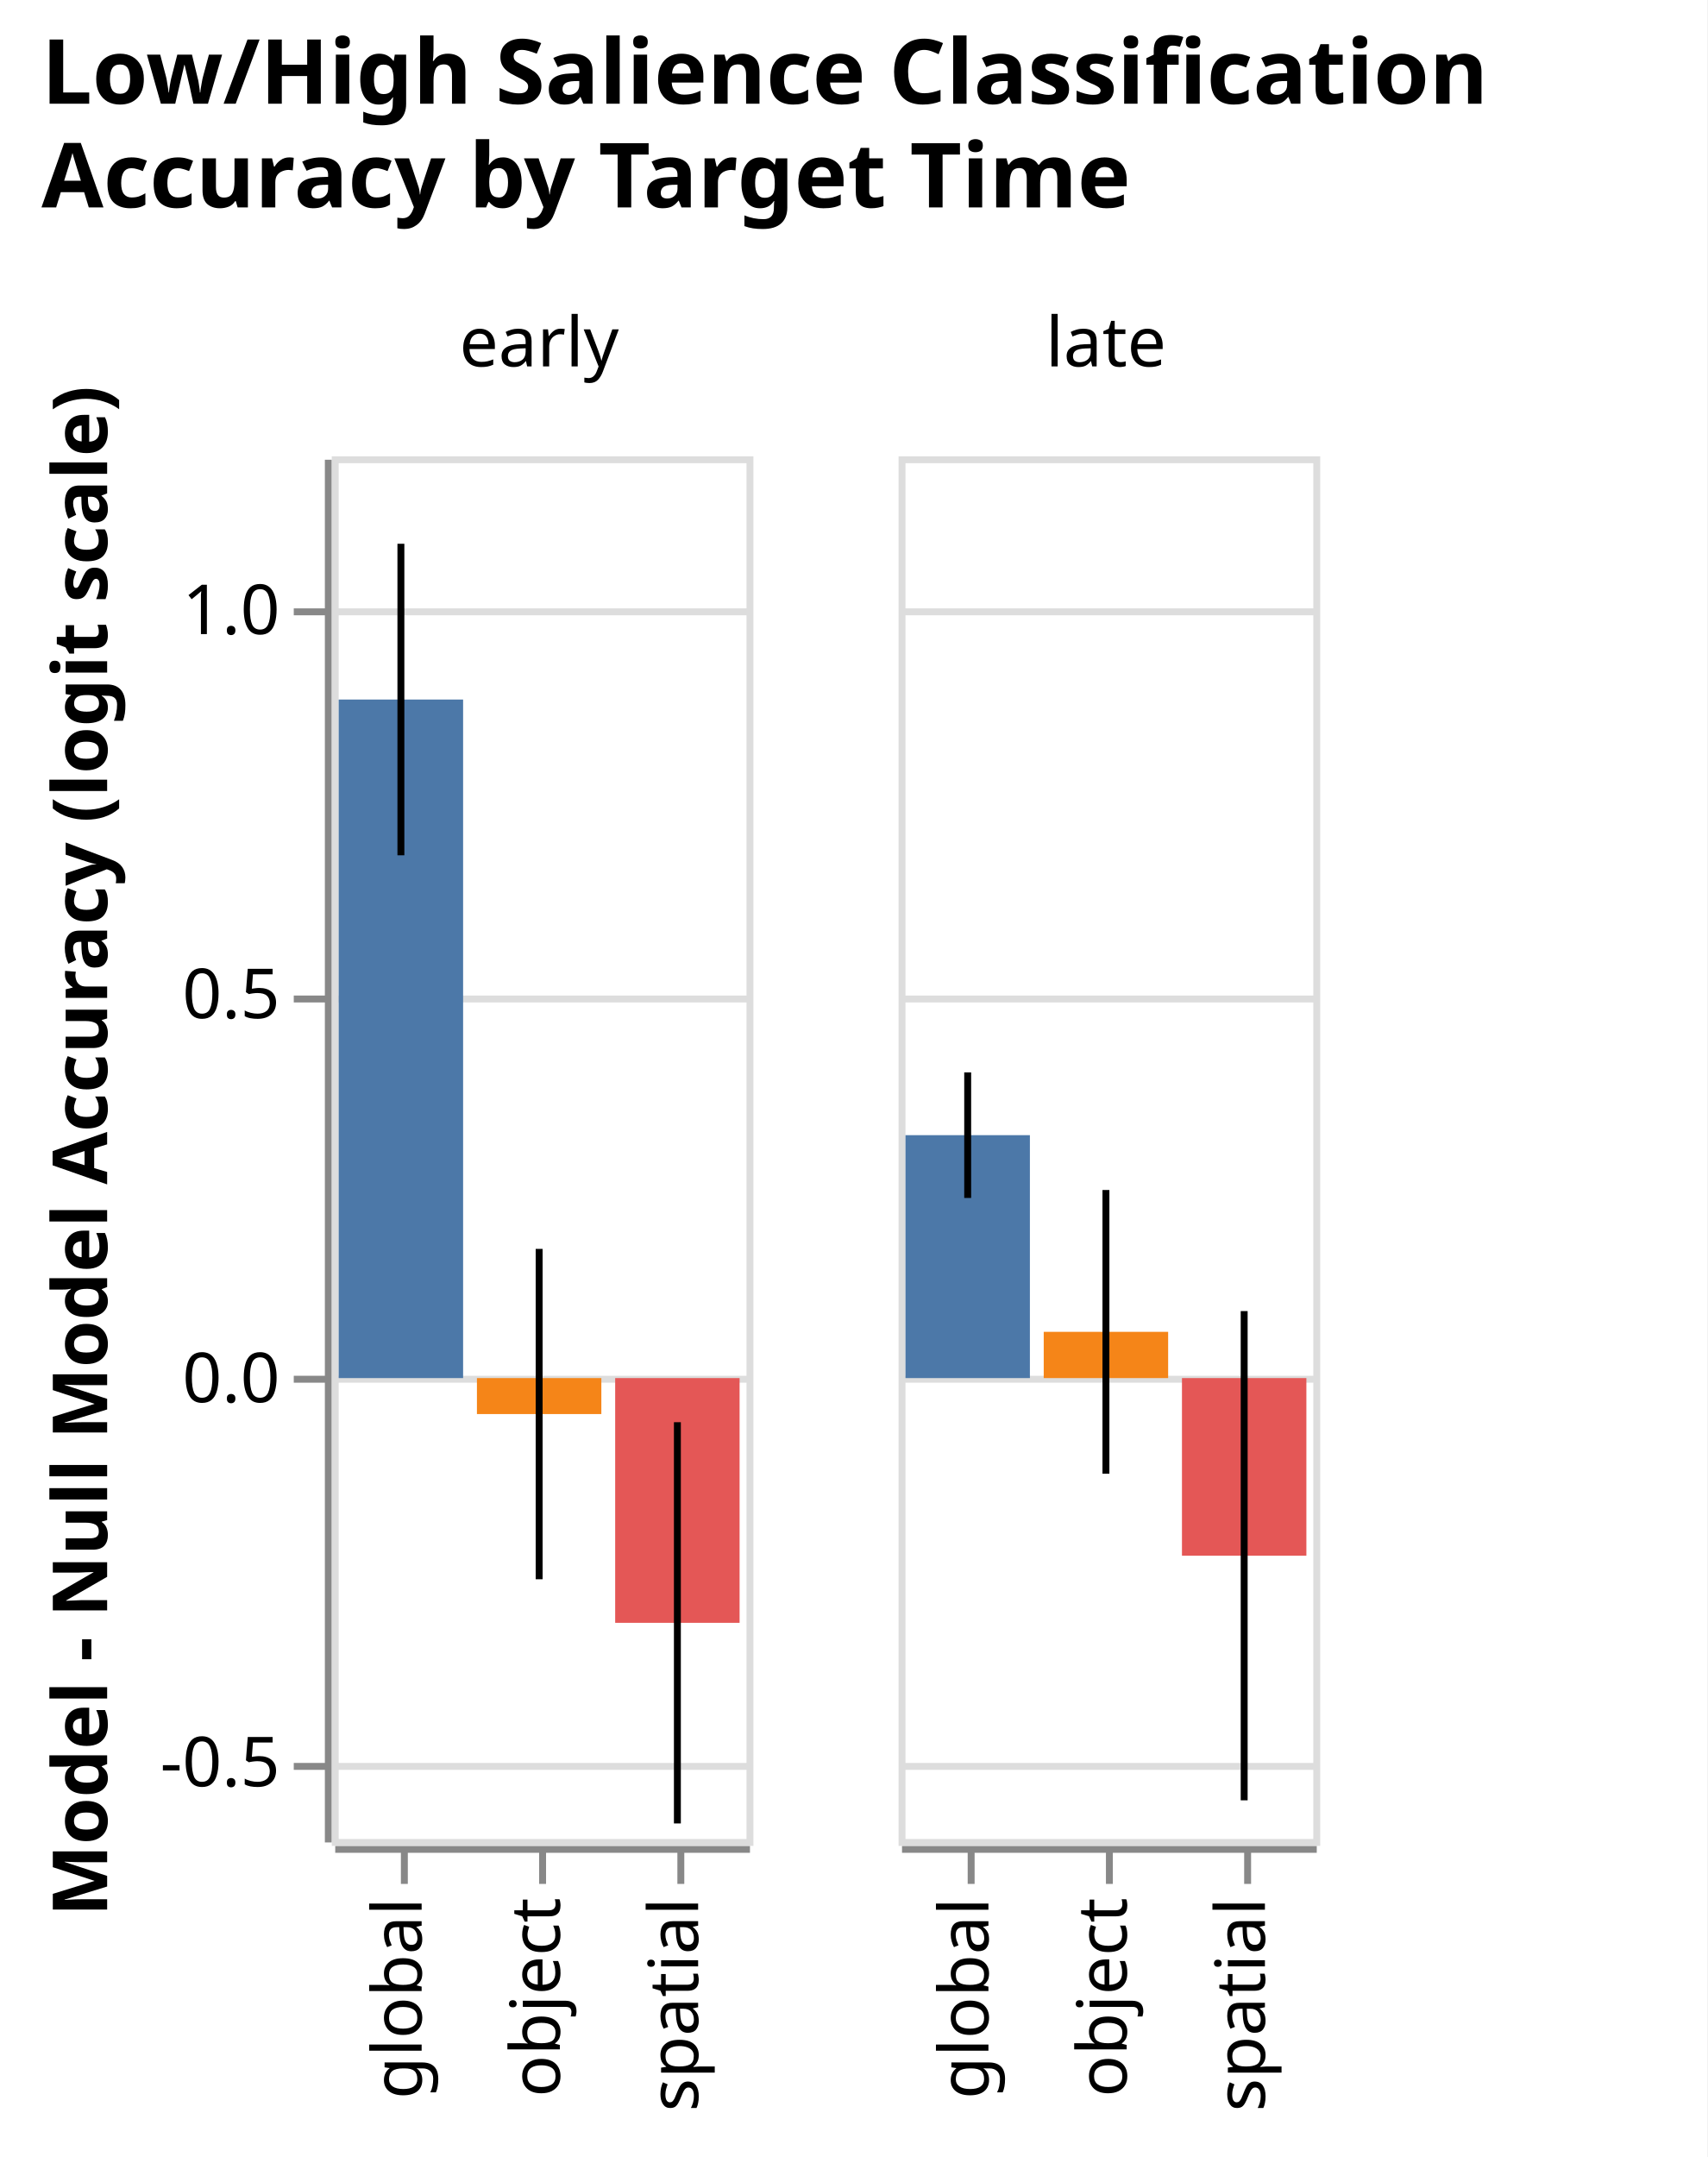
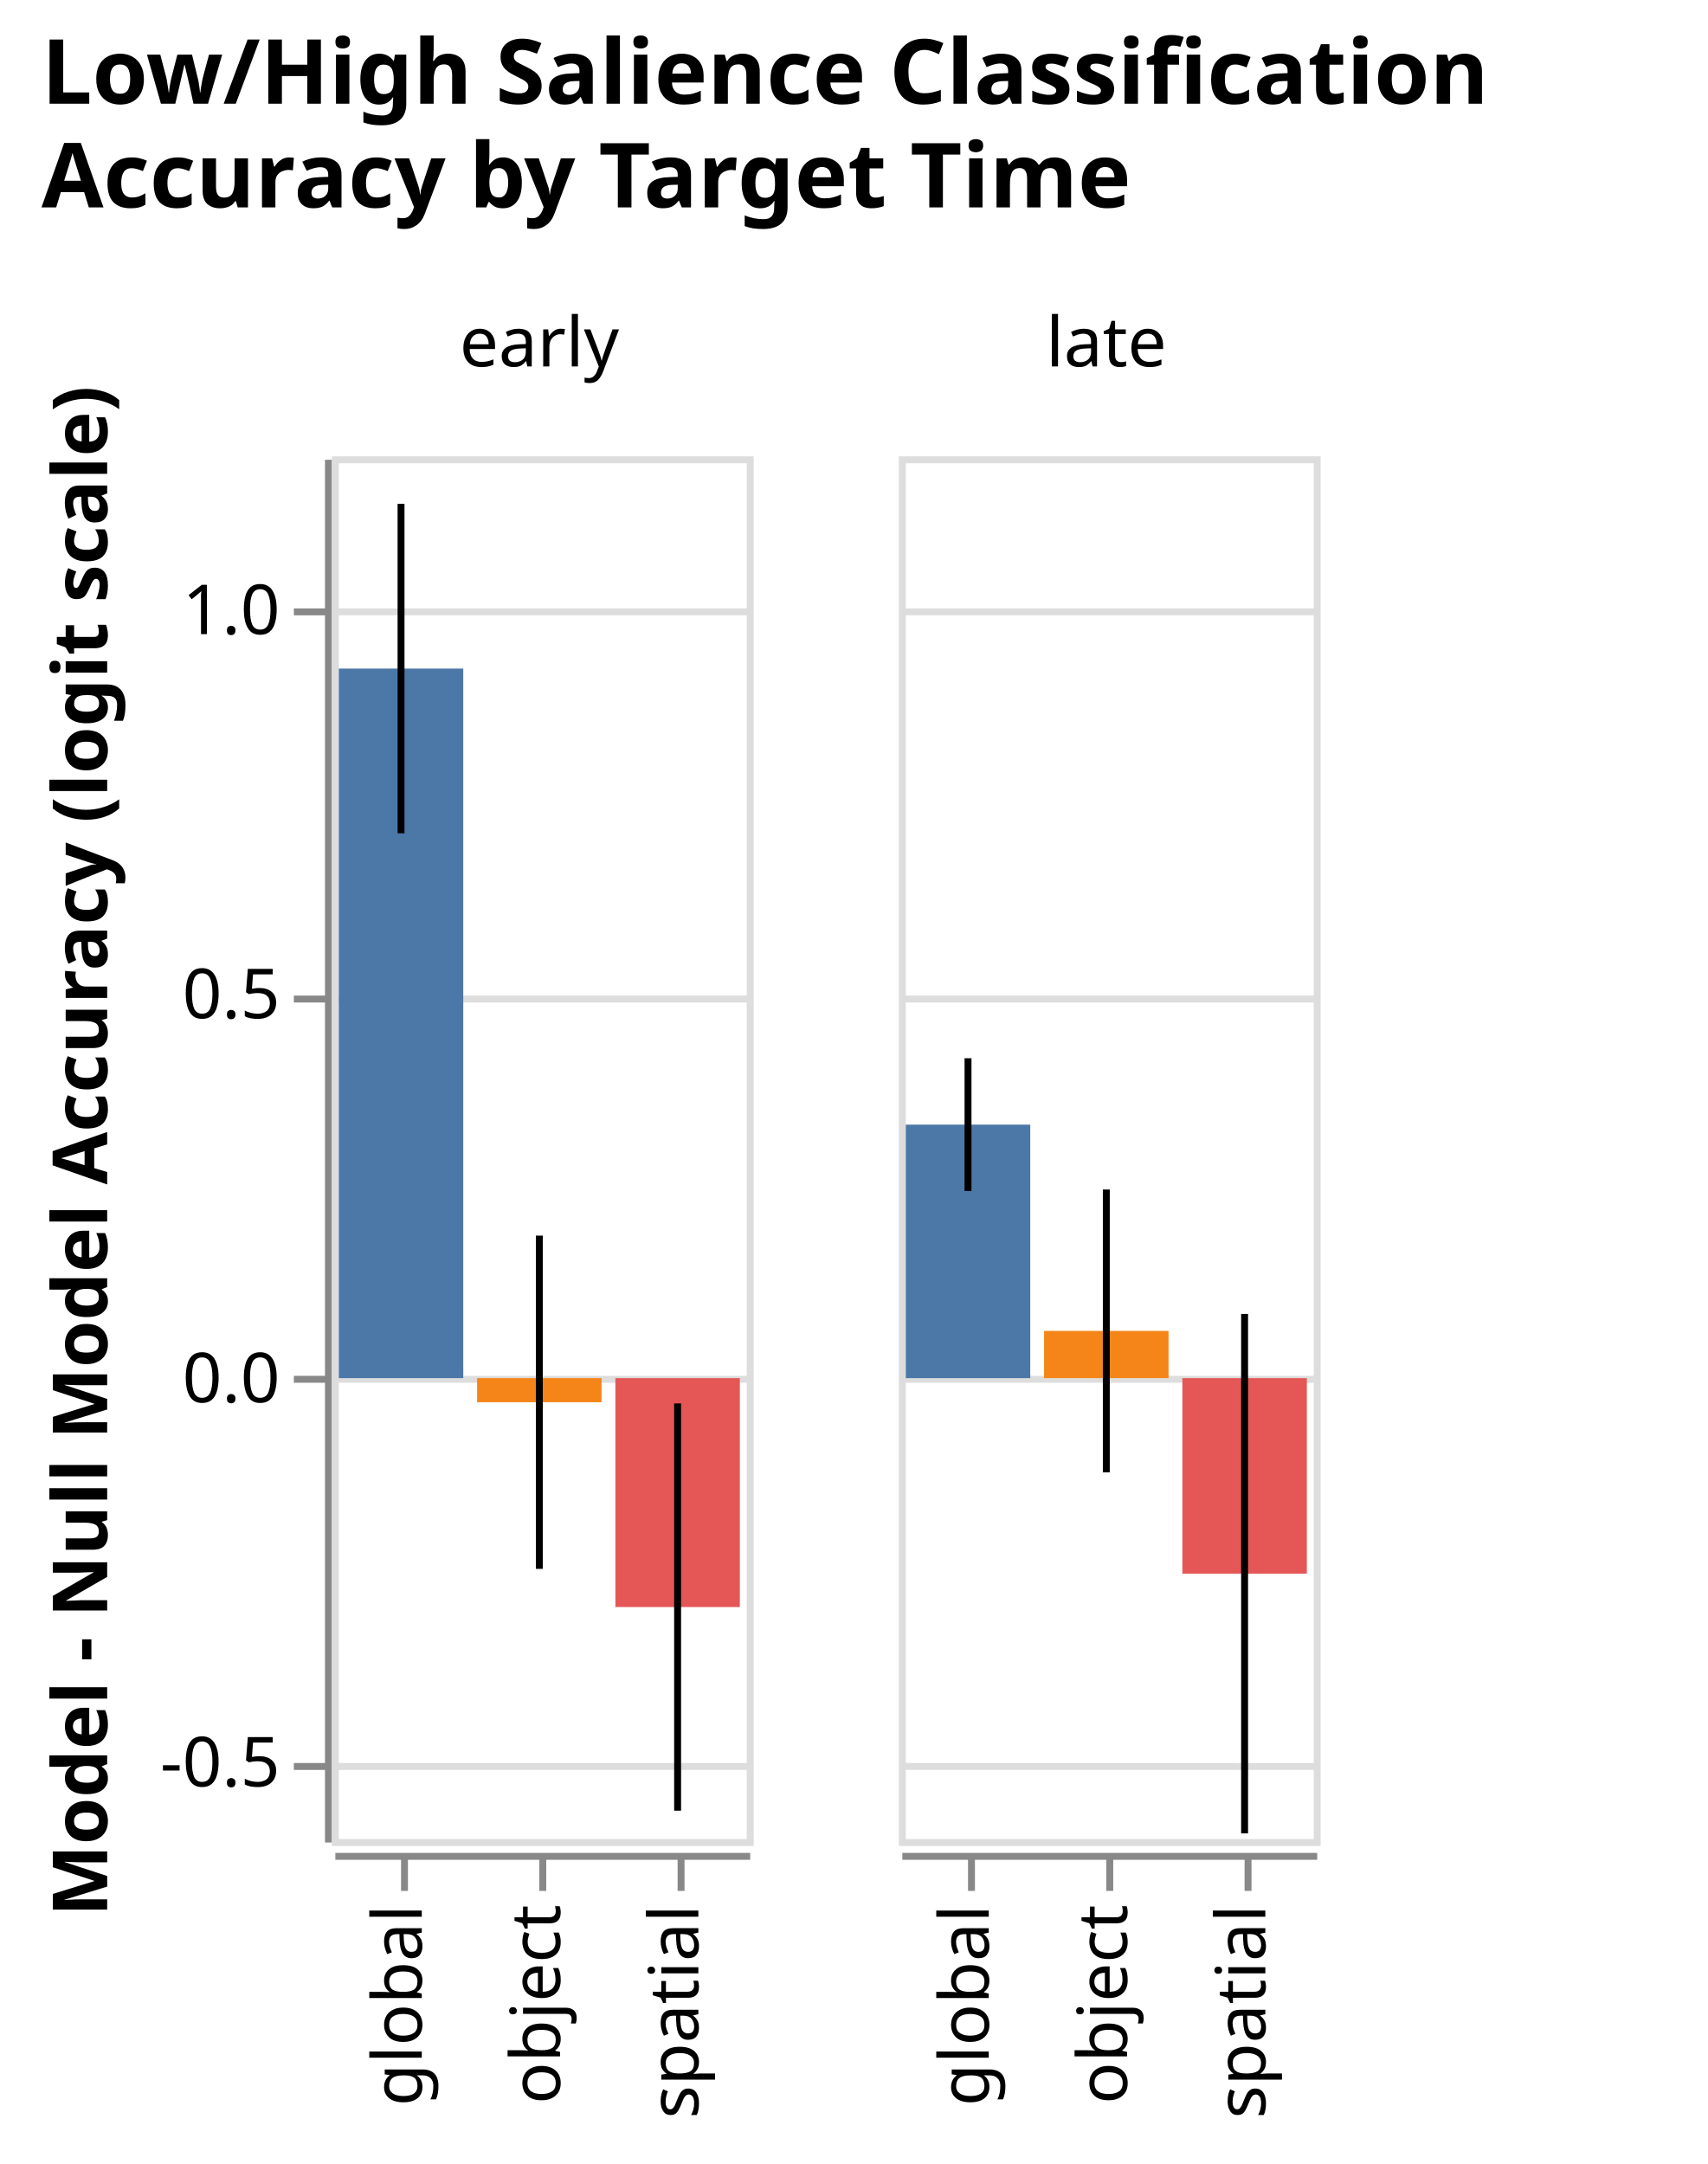
- <svg xmlns="http://www.w3.org/2000/svg" class="marks" width="247" height="312" viewBox="0 0 247 312" version="1.1">
-   <rect width="247" height="312" fill="white" />
+ <svg xmlns="http://www.w3.org/2000/svg" class="marks" width="247" height="313" viewBox="0 0 247 313" version="1.1">
+   <rect width="247" height="313" fill="white" />
  <g fill="none" stroke-miterlimit="10" transform="translate(48,66)">
    <g class="mark-group role-frame root" role="graphics-object" aria-roledescription="group mark container">
      <g transform="translate(0,0)">
        <path class="background" aria-hidden="true" d="M0,0h0v0h0Z" />
        <g>
          <g class="mark-group role-row-header row_header" role="graphics-object" aria-roledescription="group mark container">
            <g transform="translate(-1,0)">
              <path class="background" aria-hidden="true" d="M0,0h0v200h0Z" />
              <g>
                <g class="mark-group role-axis" role="graphics-symbol" aria-roledescription="axis" aria-label="Y-axis titled 'Model - Null Model Accuracy (logit scale)' for a linear scale with values from -0.6 to 1.2">
                  <g transform="translate(0.5,0.5)">
                    <path class="background" aria-hidden="true" d="M0,0h0v0h0Z" pointer-events="none" />
                    <g>
                      <g class="mark-rule role-axis-tick" pointer-events="none">
                        <line transform="translate(0,189)" x2="-5" y2="0" stroke="#888" stroke-width="1" opacity="1" />
                        <line transform="translate(0,133)" x2="-5" y2="0" stroke="#888" stroke-width="1" opacity="1" />
                        <line transform="translate(0,78)" x2="-5" y2="0" stroke="#888" stroke-width="1" opacity="1" />
                        <line transform="translate(0,22)" x2="-5" y2="0" stroke="#888" stroke-width="1" opacity="1" />
                      </g>
                      <g class="mark-text role-axis-label" pointer-events="none">
                        <text text-anchor="end" transform="translate(-7,191.8889)" font-family="sans-serif" font-size="10px" fill="#000" opacity="1">-0.5</text>
                        <text text-anchor="end" transform="translate(-7,136.3333)" font-family="sans-serif" font-size="10px" fill="#000" opacity="1">0.0</text>
                        <text text-anchor="end" transform="translate(-7,80.77778)" font-family="sans-serif" font-size="10px" fill="#000" opacity="1">0.5</text>
                        <text text-anchor="end" transform="translate(-7,25.22222)" font-family="sans-serif" font-size="10px" fill="#000" opacity="1">1.0</text>
                      </g>
                      <g class="mark-rule role-axis-domain" pointer-events="none">
                        <line transform="translate(0,200)" x2="0" y2="-200" stroke="#888" stroke-width="1" opacity="1" />
                      </g>
                      <g class="mark-text role-axis-title" pointer-events="none">
                        <text text-anchor="middle" transform="translate(-30,100) rotate(-90) translate(0,-2)" font-family="sans-serif" font-size="11px" font-weight="bold" fill="#000" opacity="1">Model - Null Model Accuracy (logit scale)</text>
                      </g>
                    </g>
                    <path class="foreground" aria-hidden="true" d="" pointer-events="none" display="none" />
                  </g>
                </g>
              </g>
              <path class="foreground" aria-hidden="true" d="" display="none" />
            </g>
          </g>
          <g class="mark-group role-column-header column_header" role="graphics-object" aria-roledescription="group mark container">
            <g transform="translate(0,-1)">
              <path class="background" aria-hidden="true" d="M0,0h60v0h-60Z" />
              <g>
                <g class="mark-group role-title">
                  <g transform="translate(30,-20)">
                    <path class="background" aria-hidden="true" d="M0,0h0v0h0Z" pointer-events="none" />
                    <g>
                      <g class="mark-text role-title-text" role="graphics-symbol" aria-roledescription="title" aria-label="Title text 'early'" pointer-events="none">
                        <text text-anchor="middle" transform="translate(0,8)" font-family="sans-serif" font-size="10px" fill="#000" opacity="1">early</text>
                      </g>
                    </g>
                    <path class="foreground" aria-hidden="true" d="" pointer-events="none" display="none" />
                  </g>
                </g>
              </g>
              <path class="foreground" aria-hidden="true" d="" display="none" />
            </g>
            <g transform="translate(82,-1)">
              <path class="background" aria-hidden="true" d="M0,0h60v0h-60Z" />
              <g>
                <g class="mark-group role-title">
                  <g transform="translate(30,-20)">
                    <path class="background" aria-hidden="true" d="M0,0h0v0h0Z" pointer-events="none" />
                    <g>
                      <g class="mark-text role-title-text" role="graphics-symbol" aria-roledescription="title" aria-label="Title text 'late'" pointer-events="none">
                        <text text-anchor="middle" transform="translate(0,8)" font-family="sans-serif" font-size="10px" fill="#000" opacity="1">late</text>
                      </g>
                    </g>
                    <path class="foreground" aria-hidden="true" d="" pointer-events="none" display="none" />
                  </g>
                </g>
              </g>
              <path class="foreground" aria-hidden="true" d="" display="none" />
            </g>
          </g>
          <g class="mark-group role-column-footer column_footer" role="graphics-object" aria-roledescription="group mark container">
-             <g transform="translate(0,201)">
+             <g transform="translate(0,202)">
              <path class="background" aria-hidden="true" d="M0,0h60v0h-60Z" />
              <g>
                <g class="mark-group role-axis" role="graphics-symbol" aria-roledescription="axis" aria-label="X-axis for a discrete scale with 3 values: global, object, spatial">
                  <g transform="translate(0.5,0.5)">
                    <path class="background" aria-hidden="true" d="M0,0h0v0h0Z" pointer-events="none" />
                    <g>
                      <g class="mark-rule role-axis-tick" pointer-events="none">
                        <line transform="translate(10,0)" x2="0" y2="5" stroke="#888" stroke-width="1" opacity="1" />
                        <line transform="translate(30,0)" x2="0" y2="5" stroke="#888" stroke-width="1" opacity="1" />
                        <line transform="translate(50,0)" x2="0" y2="5" stroke="#888" stroke-width="1" opacity="1" />
                      </g>
                      <g class="mark-text role-axis-label" pointer-events="none">
                        <text text-anchor="end" transform="translate(9.5,7) rotate(270) translate(0,3)" font-family="sans-serif" font-size="10px" fill="#000" opacity="1">global</text>
                        <text text-anchor="end" transform="translate(29.5,7) rotate(270) translate(0,3)" font-family="sans-serif" font-size="10px" fill="#000" opacity="1">object</text>
                        <text text-anchor="end" transform="translate(49.5,7) rotate(270) translate(0,3)" font-family="sans-serif" font-size="10px" fill="#000" opacity="1">spatial</text>
                      </g>
                      <g class="mark-rule role-axis-domain" pointer-events="none">
                        <line transform="translate(0,0)" x2="60" y2="0" stroke="#888" stroke-width="1" opacity="1" />
                      </g>
                    </g>
                    <path class="foreground" aria-hidden="true" d="" pointer-events="none" display="none" />
                  </g>
                </g>
              </g>
              <path class="foreground" aria-hidden="true" d="" display="none" />
            </g>
-             <g transform="translate(82,201)">
+             <g transform="translate(82,202)">
              <path class="background" aria-hidden="true" d="M0,0h60v0h-60Z" />
              <g>
                <g class="mark-group role-axis" role="graphics-symbol" aria-roledescription="axis" aria-label="X-axis for a discrete scale with 3 values: global, object, spatial">
                  <g transform="translate(0.5,0.5)">
                    <path class="background" aria-hidden="true" d="M0,0h0v0h0Z" pointer-events="none" />
                    <g>
                      <g class="mark-rule role-axis-tick" pointer-events="none">
                        <line transform="translate(10,0)" x2="0" y2="5" stroke="#888" stroke-width="1" opacity="1" />
                        <line transform="translate(30,0)" x2="0" y2="5" stroke="#888" stroke-width="1" opacity="1" />
                        <line transform="translate(50,0)" x2="0" y2="5" stroke="#888" stroke-width="1" opacity="1" />
                      </g>
                      <g class="mark-text role-axis-label" pointer-events="none">
                        <text text-anchor="end" transform="translate(9.5,7) rotate(270) translate(0,3)" font-family="sans-serif" font-size="10px" fill="#000" opacity="1">global</text>
                        <text text-anchor="end" transform="translate(29.5,7) rotate(270) translate(0,3)" font-family="sans-serif" font-size="10px" fill="#000" opacity="1">object</text>
                        <text text-anchor="end" transform="translate(49.5,7) rotate(270) translate(0,3)" font-family="sans-serif" font-size="10px" fill="#000" opacity="1">spatial</text>
                      </g>
                      <g class="mark-rule role-axis-domain" pointer-events="none">
                        <line transform="translate(0,0)" x2="60" y2="0" stroke="#888" stroke-width="1" opacity="1" />
                      </g>
                    </g>
                    <path class="foreground" aria-hidden="true" d="" pointer-events="none" display="none" />
                  </g>
                </g>
              </g>
              <path class="foreground" aria-hidden="true" d="" display="none" />
            </g>
          </g>
          <g class="mark-group role-scope cell" role="graphics-object" aria-roledescription="group mark container">
            <g transform="translate(0,0)">
              <path class="background" aria-hidden="true" d="M0.5,0.5h60v200h-60Z" stroke="#ddd" />
              <g>
                <g class="mark-group role-axis" aria-hidden="true">
                  <g transform="translate(0.5,0.5)">
                    <path class="background" aria-hidden="true" d="M0,0h0v0h0Z" pointer-events="none" />
                    <g>
                      <g class="mark-rule role-axis-grid" pointer-events="none">
                        <line transform="translate(0,189)" x2="60" y2="0" stroke="#ddd" stroke-width="1" opacity="1" />
                        <line transform="translate(0,133)" x2="60" y2="0" stroke="#ddd" stroke-width="1" opacity="1" />
                        <line transform="translate(0,78)" x2="60" y2="0" stroke="#ddd" stroke-width="1" opacity="1" />
                        <line transform="translate(0,22)" x2="60" y2="0" stroke="#ddd" stroke-width="1" opacity="1" />
                      </g>
                    </g>
                    <path class="foreground" aria-hidden="true" d="" pointer-events="none" display="none" />
                  </g>
                </g>
                <g class="mark-rect role-mark child_layer_0_marks" role="graphics-object" aria-roledescription="rect mark container">
-                   <path aria-label="condition: global; Model - Null Model Accuracy (logit scale): 0.883343604514" role="graphics-symbol" aria-roledescription="bar" d="M1,35.184h18v98.149h-18Z" fill="#4c78a8" />
-                   <path aria-label="condition: object; Model - Null Model Accuracy (logit scale): -0.0468474728863" role="graphics-symbol" aria-roledescription="bar" d="M21,133.333h18v5.205h-18Z" fill="#f58518" />
-                   <path aria-label="condition: spatial; Model - Null Model Accuracy (logit scale): -0.318613504608" role="graphics-symbol" aria-roledescription="bar" d="M41,133.333h18v35.402h-18Z" fill="#e45756" />
+                   <path aria-label="condition: global; Model - Null Model Accuracy (logit scale): 0.923674247277" role="graphics-symbol" aria-roledescription="bar" d="M1,30.703h18v102.63h-18Z" fill="#4c78a8" />
+                   <path aria-label="condition: object; Model - Null Model Accuracy (logit scale): -0.0313698469977" role="graphics-symbol" aria-roledescription="bar" d="M21,133.333h18v3.486h-18Z" fill="#f58518" />
+                   <path aria-label="condition: spatial; Model - Null Model Accuracy (logit scale): -0.297983443449" role="graphics-symbol" aria-roledescription="bar" d="M41,133.333h18v33.109h-18Z" fill="#e45756" />
                </g>
                <g class="mark-rule role-mark child_layer_1_marks" role="graphics-object" aria-roledescription="rule mark container">
-                   <line aria-label="Model - Null Model Accuracy (logit scale): 0.680568352857; upper_logitmeandiff: 1.08611885617; condition: global; Mean of logitmeandiff: 0.883343604514; Mean + stderr of logitmeandiff: 1.08611885617; Mean - stderr of logitmeandiff: 0.680568352857" role="graphics-symbol" aria-roledescription="errorbar" transform="translate(10,57.71463)" x2="0" y2="-45.061" stroke="black" />
-                   <line aria-label="Model - Null Model Accuracy (logit scale): -0.261878612976; upper_logitmeandiff: 0.168183667203; condition: object; Mean of logitmeandiff: -0.0468474728863; Mean + stderr of logitmeandiff: 0.168183667203; Mean - stderr of logitmeandiff: -0.261878612976" role="graphics-symbol" aria-roledescription="errorbar" transform="translate(30,162.431)" x2="0" y2="-47.785" stroke="black" />
-                   <line aria-label="Model - Null Model Accuracy (logit scale): -0.579779442596; upper_logitmeandiff: -0.0574475666199; condition: spatial; Mean of logitmeandiff: -0.318613504608; Mean + stderr of logitmeandiff: -0.0574475666199; Mean - stderr of logitmeandiff: -0.579779442596" role="graphics-symbol" aria-roledescription="errorbar" transform="translate(50,197.7533)" x2="0" y2="-58.037" stroke="black" />
+                   <line aria-label="Model - Null Model Accuracy (logit scale): 0.709219591396; upper_logitmeandiff: 1.13812890316; condition: global; Mean of logitmeandiff: 0.923674247277; Mean + stderr of logitmeandiff: 1.13812890316; Mean - stderr of logitmeandiff: 0.709219591396" role="graphics-symbol" aria-roledescription="errorbar" transform="translate(10,54.53116)" x2="0" y2="-47.657" stroke="black" />
+                   <line aria-label="Model - Null Model Accuracy (logit scale): -0.248280684877; upper_logitmeandiff: 0.185540990881; condition: object; Mean of logitmeandiff: -0.0313698469977; Mean + stderr of logitmeandiff: 0.185540990881; Mean - stderr of logitmeandiff: -0.248280684877" role="graphics-symbol" aria-roledescription="errorbar" transform="translate(30,160.9201)" x2="0" y2="-48.202" stroke="black" />
+                   <line aria-label="Model - Null Model Accuracy (logit scale): -0.563045984143; upper_logitmeandiff: -0.0329209027554; condition: spatial; Mean of logitmeandiff: -0.297983443449; Mean + stderr of logitmeandiff: -0.0329209027554; Mean - stderr of logitmeandiff: -0.563045984143" role="graphics-symbol" aria-roledescription="errorbar" transform="translate(50,195.894)" x2="0" y2="-58.903" stroke="black" />
                </g>
              </g>
              <path class="foreground" aria-hidden="true" d="" display="none" />
            </g>
            <g transform="translate(82,0)">
              <path class="background" aria-hidden="true" d="M0.5,0.5h60v200h-60Z" stroke="#ddd" />
              <g>
                <g class="mark-group role-axis" aria-hidden="true">
                  <g transform="translate(0.5,0.5)">
                    <path class="background" aria-hidden="true" d="M0,0h0v0h0Z" pointer-events="none" />
                    <g>
                      <g class="mark-rule role-axis-grid" pointer-events="none">
                        <line transform="translate(0,189)" x2="60" y2="0" stroke="#ddd" stroke-width="1" opacity="1" />
                        <line transform="translate(0,133)" x2="60" y2="0" stroke="#ddd" stroke-width="1" opacity="1" />
                        <line transform="translate(0,78)" x2="60" y2="0" stroke="#ddd" stroke-width="1" opacity="1" />
                        <line transform="translate(0,22)" x2="60" y2="0" stroke="#ddd" stroke-width="1" opacity="1" />
                      </g>
                    </g>
                    <path class="foreground" aria-hidden="true" d="" pointer-events="none" display="none" />
                  </g>
                </g>
                <g class="mark-rect role-mark child_layer_0_marks" role="graphics-object" aria-roledescription="rect mark container">
-                   <path aria-label="condition: global; Model - Null Model Accuracy (logit scale): 0.316223500575" role="graphics-symbol" aria-roledescription="bar" d="M1,98.197h18v35.136h-18Z" fill="#4c78a8" />
-                   <path aria-label="condition: object; Model - Null Model Accuracy (logit scale): 0.0602011345904" role="graphics-symbol" aria-roledescription="bar" d="M21,126.644h18v6.689h-18Z" fill="#f58518" />
-                   <path aria-label="condition: spatial; Model - Null Model Accuracy (logit scale): -0.231223613828" role="graphics-symbol" aria-roledescription="bar" d="M41,133.333h18v25.692h-18Z" fill="#e45756" />
+                   <path aria-label="condition: global; Model - Null Model Accuracy (logit scale): 0.329991148191" role="graphics-symbol" aria-roledescription="bar" d="M1,96.668h18v36.666h-18Z" fill="#4c78a8" />
+                   <path aria-label="condition: object; Model - Null Model Accuracy (logit scale): 0.0614799557973" role="graphics-symbol" aria-roledescription="bar" d="M21,126.502h18v6.831h-18Z" fill="#f58518" />
+                   <path aria-label="condition: spatial; Model - Null Model Accuracy (logit scale): -0.254503327122" role="graphics-symbol" aria-roledescription="bar" d="M41,133.333h18v28.278h-18Z" fill="#e45756" />
                </g>
                <g class="mark-rule role-mark child_layer_1_marks" role="graphics-object" aria-roledescription="rule mark container">
-                   <line aria-label="Model - Null Model Accuracy (logit scale): 0.234494356634; upper_logitmeandiff: 0.397952644515; condition: global; Mean of logitmeandiff: 0.316223500575; Mean + stderr of logitmeandiff: 0.397952644515; Mean - stderr of logitmeandiff: 0.234494356634" role="graphics-symbol" aria-roledescription="errorbar" transform="translate(10,107.2784)" x2="0" y2="-18.162" stroke="black" />
-                   <line aria-label="Model - Null Model Accuracy (logit scale): -0.124447953185; upper_logitmeandiff: 0.244850222366; condition: object; Mean of logitmeandiff: 0.0602011345904; Mean + stderr of logitmeandiff: 0.244850222366; Mean - stderr of logitmeandiff: -0.124447953185" role="graphics-symbol" aria-roledescription="errorbar" transform="translate(30,147.1609)" x2="0" y2="-41.033" stroke="black" />
-                   <line aria-label="Model - Null Model Accuracy (logit scale): -0.549666001348; upper_logitmeandiff: 0.0872187736921; condition: spatial; Mean of logitmeandiff: -0.231223613828; Mean + stderr of logitmeandiff: 0.0872187736921; Mean - stderr of logitmeandiff: -0.549666001348" role="graphics-symbol" aria-roledescription="errorbar" transform="translate(50,194.4073)" x2="0" y2="-70.765" stroke="black" />
+                   <line aria-label="Model - Null Model Accuracy (logit scale): 0.243540571906; upper_logitmeandiff: 0.416441724476; condition: global; Mean of logitmeandiff: 0.329991148191; Mean + stderr of logitmeandiff: 0.416441724476; Mean - stderr of logitmeandiff: 0.243540571906" role="graphics-symbol" aria-roledescription="errorbar" transform="translate(10,106.2733)" x2="0" y2="-19.211" stroke="black" />
+                   <line aria-label="Model - Null Model Accuracy (logit scale): -0.122583374456; upper_logitmeandiff: 0.24554328605; condition: object; Mean of logitmeandiff: 0.0614799557973; Mean + stderr of logitmeandiff: 0.24554328605; Mean - stderr of logitmeandiff: -0.122583374456" role="graphics-symbol" aria-roledescription="errorbar" transform="translate(30,146.9537)" x2="0" y2="-40.903" stroke="black" />
+                   <line aria-label="Model - Null Model Accuracy (logit scale): -0.592578976165; upper_logitmeandiff: 0.0835723219204; condition: spatial; Mean of logitmeandiff: -0.254503327122; Mean + stderr of logitmeandiff: 0.0835723219204; Mean - stderr of logitmeandiff: -0.592578976165" role="graphics-symbol" aria-roledescription="errorbar" transform="translate(50,199.1754)" x2="0" y2="-75.128" stroke="black" />
                </g>
              </g>
              <path class="foreground" aria-hidden="true" d="" display="none" />
            </g>
          </g>
          <g class="mark-group role-title">
            <g transform="translate(-42,-61)">
              <path class="background" aria-hidden="true" d="M0,0h0v0h0Z" pointer-events="none" />
              <g>
                <g class="mark-text role-title-text" role="graphics-symbol" aria-roledescription="title" aria-label="Title text 'Low/High Salience Classification  Accuracy by Target Time'" pointer-events="none">
                  <text text-anchor="start" transform="translate(0,10)" font-family="sans-serif" font-size="13px" font-weight="bold" fill="#000" opacity="1">
                    <tspan>Low/High Salience Classification</tspan>
                    <tspan x="0" dy="15">Accuracy by Target Time</tspan>
                  </text>
                </g>
              </g>
              <path class="foreground" aria-hidden="true" d="" pointer-events="none" display="none" />
            </g>
          </g>
        </g>
        <path class="foreground" aria-hidden="true" d="" display="none" />
      </g>
    </g>
  </g>
</svg>
